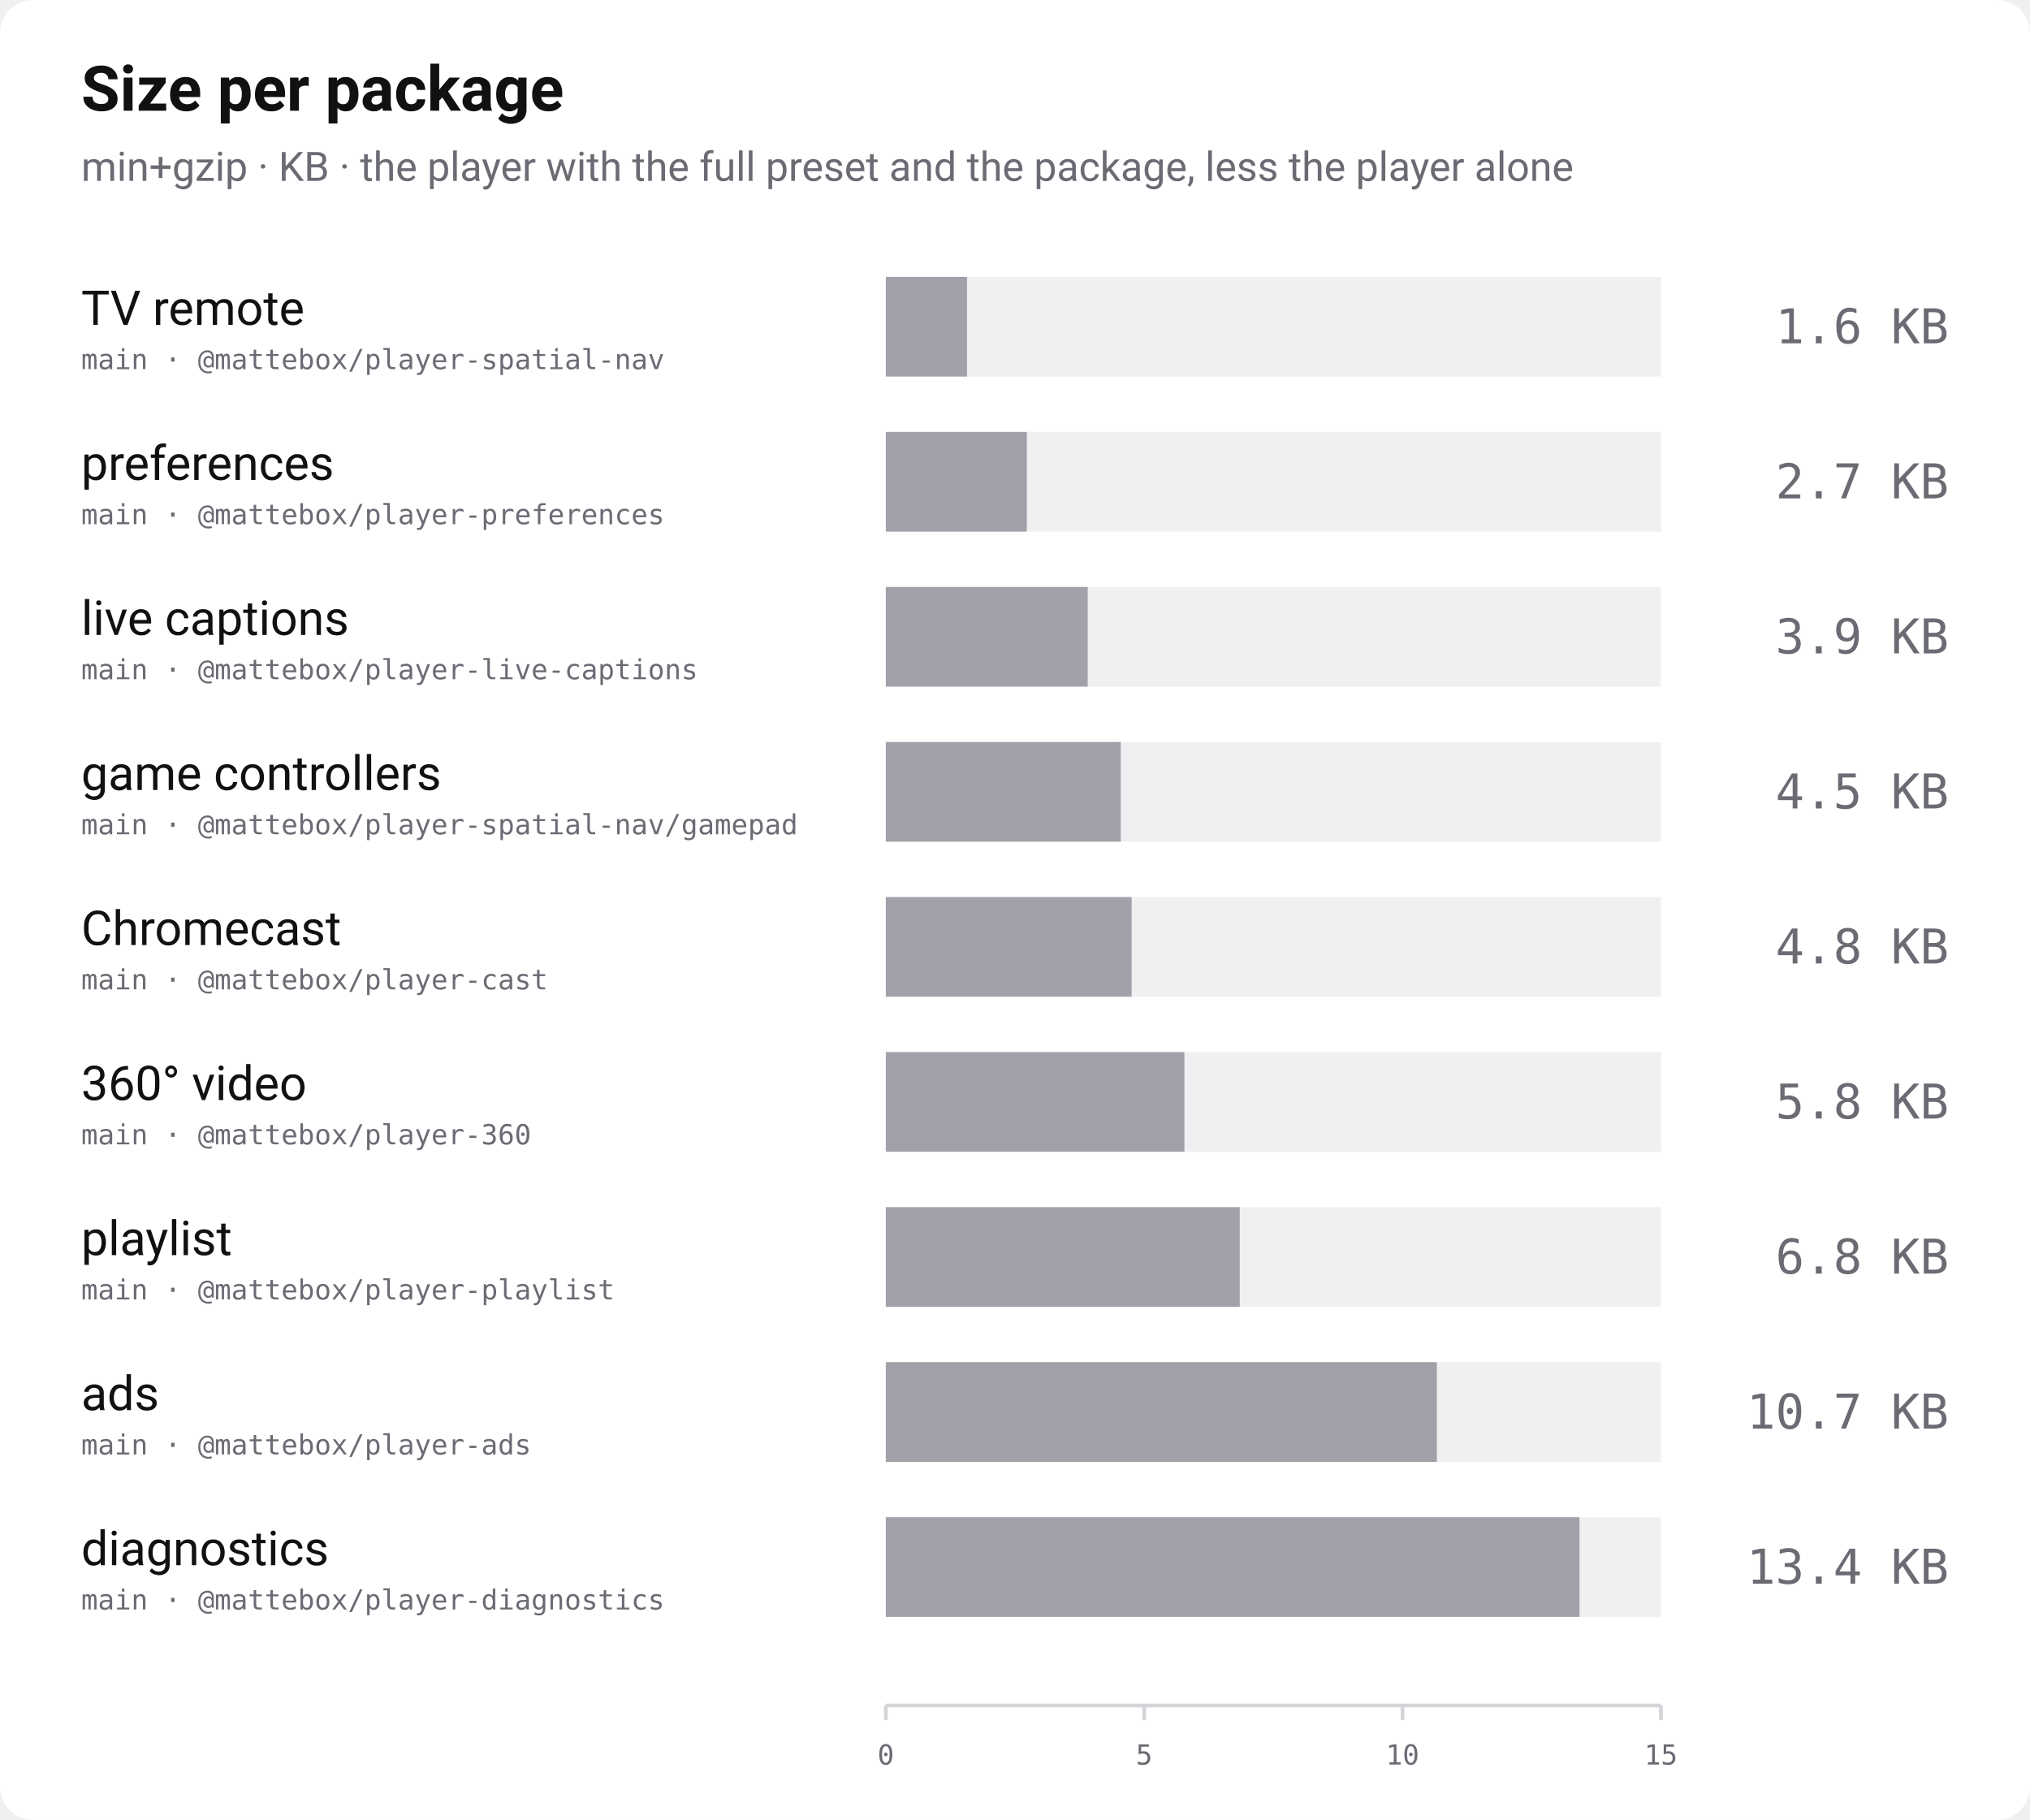
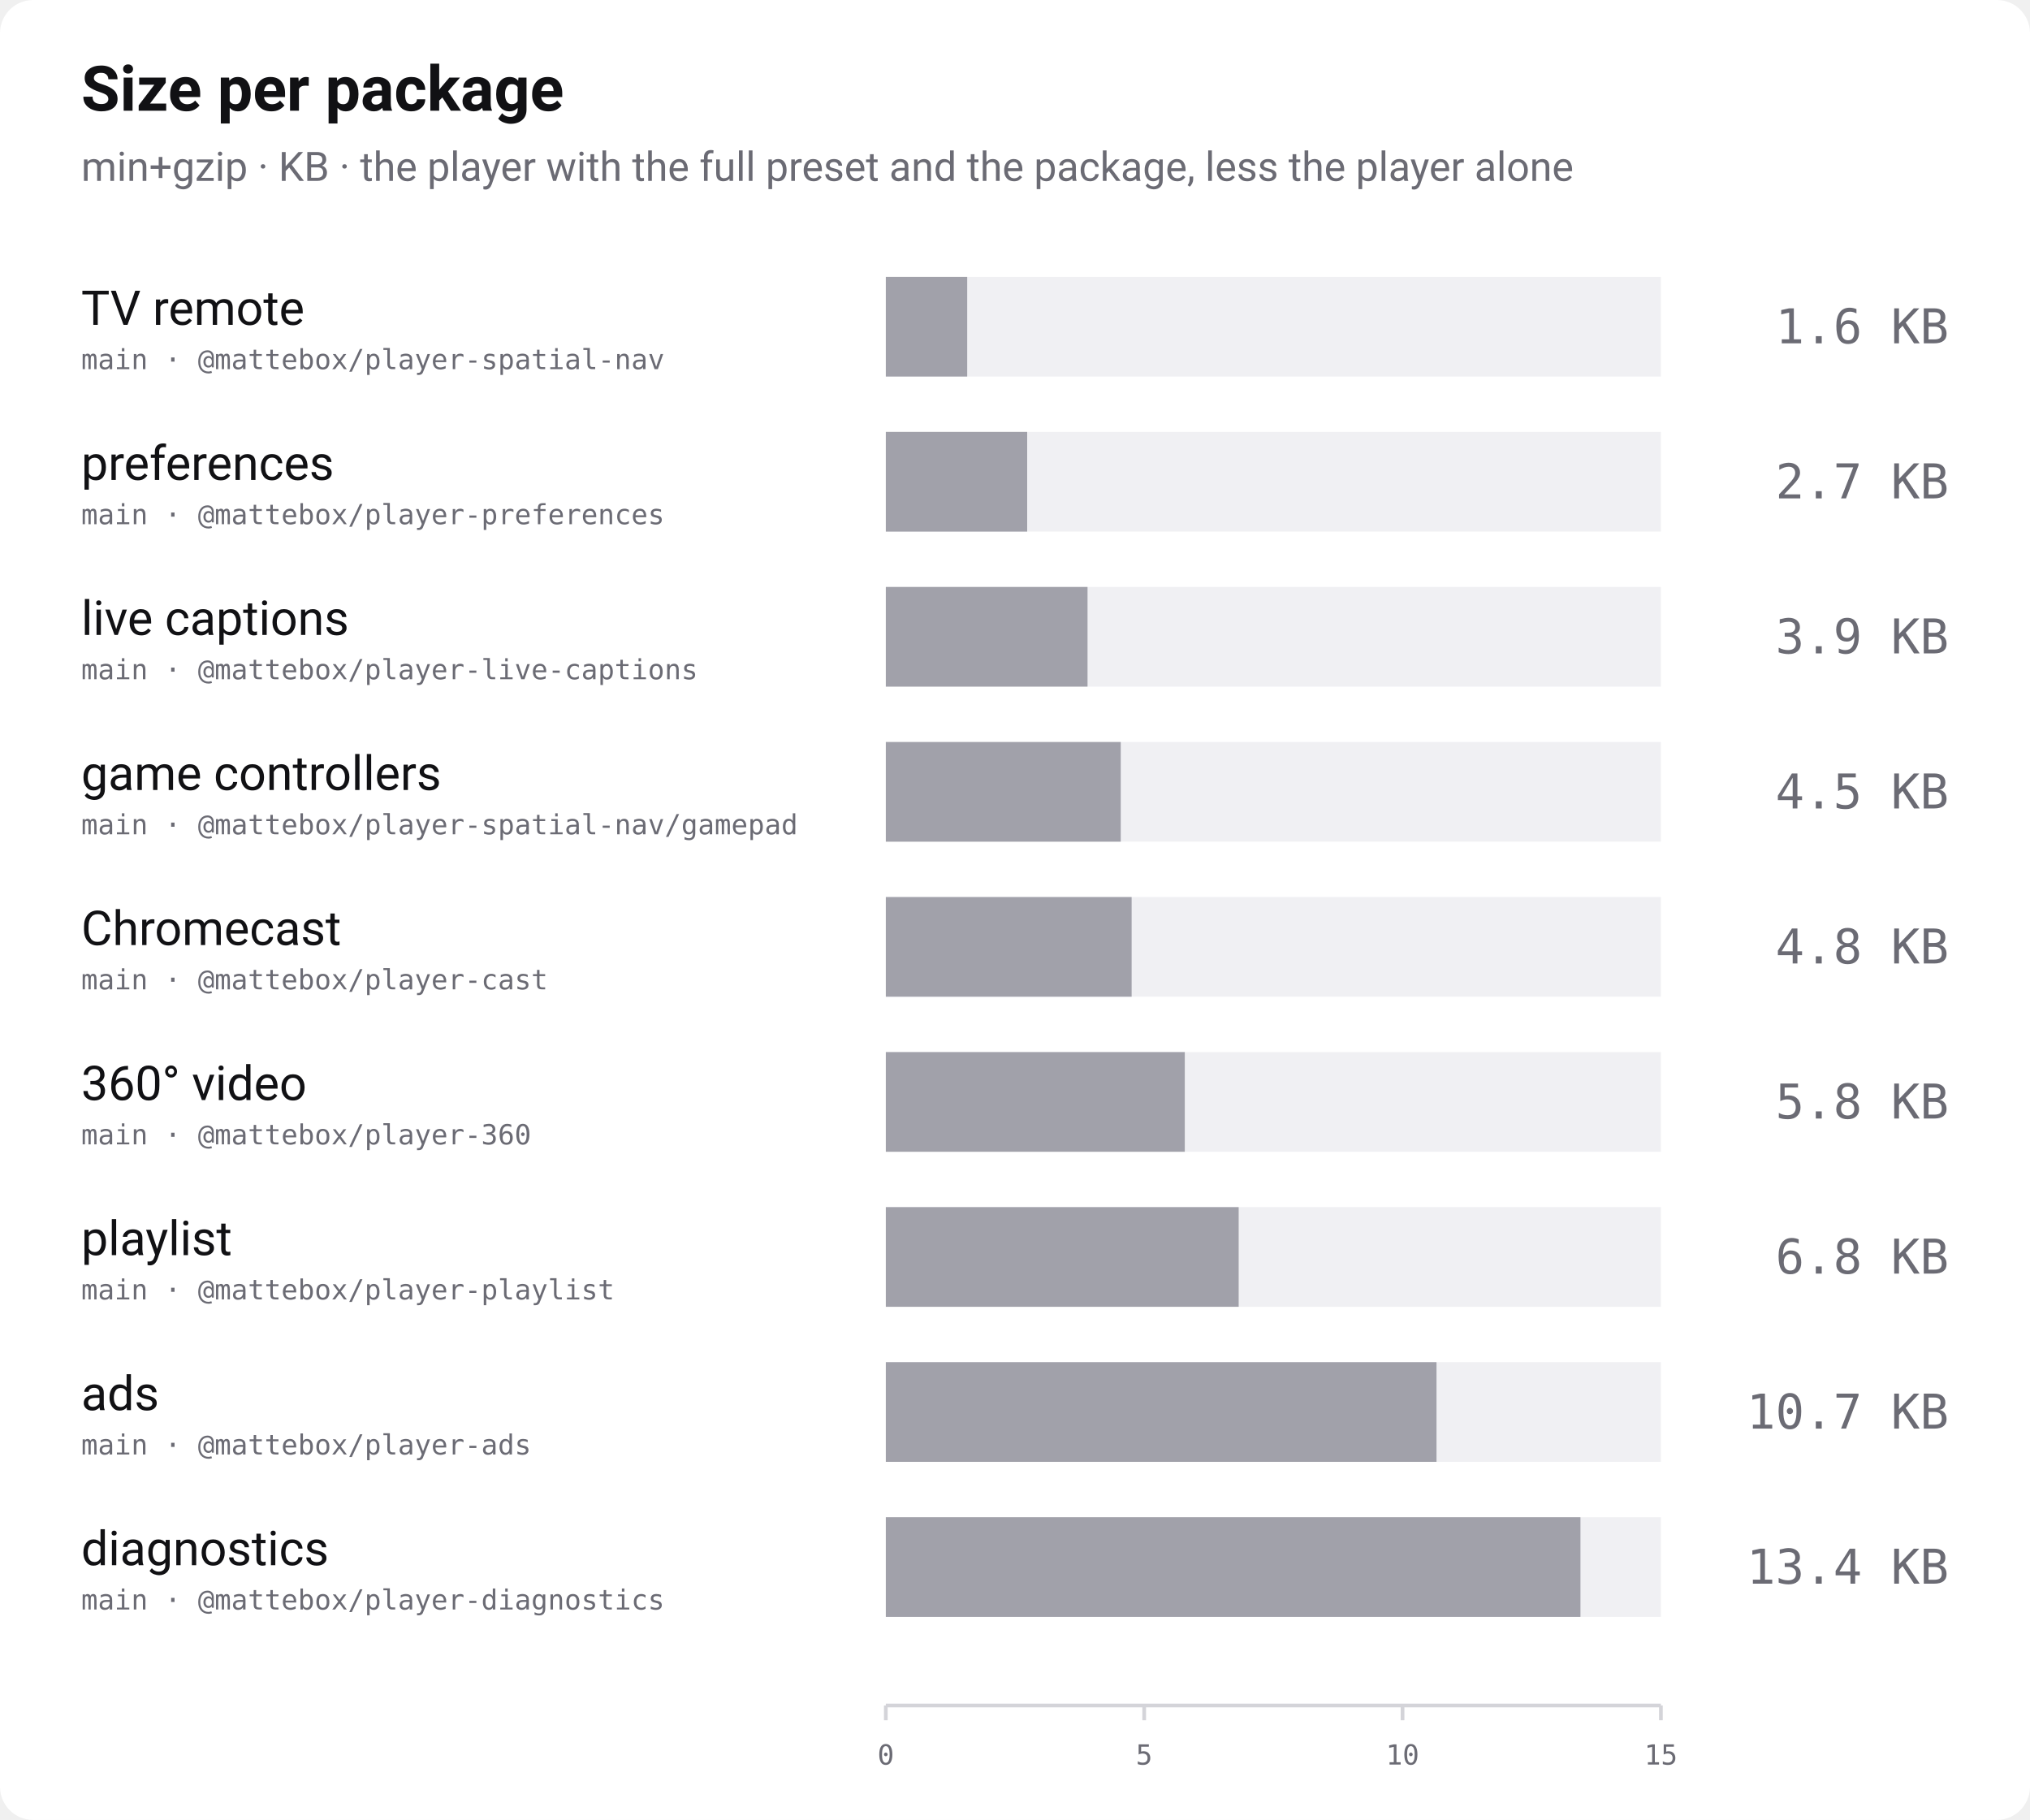
<svg xmlns="http://www.w3.org/2000/svg" width="1100" height="986" viewBox="0 0 1100 986" role="img" aria-label="Bundle size each Mattebox player package adds to the player, min+gzip">
  <rect width="1100" height="986" rx="18" fill="#ffffff" />
  <text x="44" y="60" font-family="-apple-system, 'Segoe UI', Roboto, Helvetica, Arial, sans-serif" font-size="34" font-weight="700" fill="#111114">Size per package</text>
  <text x="44" y="98" font-family="-apple-system, 'Segoe UI', Roboto, Helvetica, Arial, sans-serif" font-size="22" fill="#6b6b74">min+gzip · KB · the player with the full preset and the package, less the player alone</text>
  <text x="44" y="176" font-family="-apple-system, 'Segoe UI', Roboto, Helvetica, Arial, sans-serif" font-size="26" font-weight="400" fill="#111114">TV remote</text>
  <text x="44" y="200" font-family="ui-monospace, 'SF Mono', Menlo, Consolas, monospace" font-size="15" fill="#6b6b74">main · @mattebox/player-spatial-nav</text>
  <rect x="480" y="150" width="420" height="54" fill="#f0f0f3" />
-   <rect x="480" y="150" width="44.0" height="54" fill="#a1a1aa" />
+   <rect x="480" y="150" width="44.1" height="54" fill="#a1a1aa" />
  <text x="1056" y="186" text-anchor="end" font-family="ui-monospace, 'SF Mono', Menlo, Consolas, monospace" font-size="26" font-weight="400" fill="#6b6b74">1.6 KB</text>
  <text x="44" y="260" font-family="-apple-system, 'Segoe UI', Roboto, Helvetica, Arial, sans-serif" font-size="26" font-weight="400" fill="#111114">preferences</text>
  <text x="44" y="284" font-family="ui-monospace, 'SF Mono', Menlo, Consolas, monospace" font-size="15" fill="#6b6b74">main · @mattebox/player-preferences</text>
  <rect x="480" y="234" width="420" height="54" fill="#f0f0f3" />
-   <rect x="480" y="234" width="76.4" height="54" fill="#a1a1aa" />
+   <rect x="480" y="234" width="76.6" height="54" fill="#a1a1aa" />
  <text x="1056" y="270" text-anchor="end" font-family="ui-monospace, 'SF Mono', Menlo, Consolas, monospace" font-size="26" font-weight="400" fill="#6b6b74">2.7 KB</text>
  <text x="44" y="344" font-family="-apple-system, 'Segoe UI', Roboto, Helvetica, Arial, sans-serif" font-size="26" font-weight="400" fill="#111114">live captions</text>
  <text x="44" y="368" font-family="ui-monospace, 'SF Mono', Menlo, Consolas, monospace" font-size="15" fill="#6b6b74">main · @mattebox/player-live-captions</text>
  <rect x="480" y="318" width="420" height="54" fill="#f0f0f3" />
-   <rect x="480" y="318" width="109.4" height="54" fill="#a1a1aa" />
+   <rect x="480" y="318" width="109.3" height="54" fill="#a1a1aa" />
  <text x="1056" y="354" text-anchor="end" font-family="ui-monospace, 'SF Mono', Menlo, Consolas, monospace" font-size="26" font-weight="400" fill="#6b6b74">3.9 KB</text>
  <text x="44" y="428" font-family="-apple-system, 'Segoe UI', Roboto, Helvetica, Arial, sans-serif" font-size="26" font-weight="400" fill="#111114">game controllers</text>
  <text x="44" y="452" font-family="ui-monospace, 'SF Mono', Menlo, Consolas, monospace" font-size="15" fill="#6b6b74">main · @mattebox/player-spatial-nav/gamepad</text>
  <rect x="480" y="402" width="420" height="54" fill="#f0f0f3" />
  <rect x="480" y="402" width="127.3" height="54" fill="#a1a1aa" />
  <text x="1056" y="438" text-anchor="end" font-family="ui-monospace, 'SF Mono', Menlo, Consolas, monospace" font-size="26" font-weight="400" fill="#6b6b74">4.5 KB</text>
  <text x="44" y="512" font-family="-apple-system, 'Segoe UI', Roboto, Helvetica, Arial, sans-serif" font-size="26" font-weight="400" fill="#111114">Chromecast</text>
  <text x="44" y="536" font-family="ui-monospace, 'SF Mono', Menlo, Consolas, monospace" font-size="15" fill="#6b6b74">main · @mattebox/player-cast</text>
  <rect x="480" y="486" width="420" height="54" fill="#f0f0f3" />
  <rect x="480" y="486" width="133.2" height="54" fill="#a1a1aa" />
  <text x="1056" y="522" text-anchor="end" font-family="ui-monospace, 'SF Mono', Menlo, Consolas, monospace" font-size="26" font-weight="400" fill="#6b6b74">4.8 KB</text>
  <text x="44" y="596" font-family="-apple-system, 'Segoe UI', Roboto, Helvetica, Arial, sans-serif" font-size="26" font-weight="400" fill="#111114">360° video</text>
  <text x="44" y="620" font-family="ui-monospace, 'SF Mono', Menlo, Consolas, monospace" font-size="15" fill="#6b6b74">main · @mattebox/player-360</text>
  <rect x="480" y="570" width="420" height="54" fill="#f0f0f3" />
-   <rect x="480" y="570" width="161.8" height="54" fill="#a1a1aa" />
+   <rect x="480" y="570" width="162.0" height="54" fill="#a1a1aa" />
  <text x="1056" y="606" text-anchor="end" font-family="ui-monospace, 'SF Mono', Menlo, Consolas, monospace" font-size="26" font-weight="400" fill="#6b6b74">5.8 KB</text>
  <text x="44" y="680" font-family="-apple-system, 'Segoe UI', Roboto, Helvetica, Arial, sans-serif" font-size="26" font-weight="400" fill="#111114">playlist</text>
  <text x="44" y="704" font-family="ui-monospace, 'SF Mono', Menlo, Consolas, monospace" font-size="15" fill="#6b6b74">main · @mattebox/player-playlist</text>
  <rect x="480" y="654" width="420" height="54" fill="#f0f0f3" />
-   <rect x="480" y="654" width="191.8" height="54" fill="#a1a1aa" />
+   <rect x="480" y="654" width="191.2" height="54" fill="#a1a1aa" />
  <text x="1056" y="690" text-anchor="end" font-family="ui-monospace, 'SF Mono', Menlo, Consolas, monospace" font-size="26" font-weight="400" fill="#6b6b74">6.8 KB</text>
  <text x="44" y="764" font-family="-apple-system, 'Segoe UI', Roboto, Helvetica, Arial, sans-serif" font-size="26" font-weight="400" fill="#111114">ads</text>
  <text x="44" y="788" font-family="ui-monospace, 'SF Mono', Menlo, Consolas, monospace" font-size="15" fill="#6b6b74">main · @mattebox/player-ads</text>
  <rect x="480" y="738" width="420" height="54" fill="#f0f0f3" />
-   <rect x="480" y="738" width="298.6" height="54" fill="#a1a1aa" />
+   <rect x="480" y="738" width="298.4" height="54" fill="#a1a1aa" />
  <text x="1056" y="774" text-anchor="end" font-family="ui-monospace, 'SF Mono', Menlo, Consolas, monospace" font-size="26" font-weight="400" fill="#6b6b74">10.7 KB</text>
  <text x="44" y="848" font-family="-apple-system, 'Segoe UI', Roboto, Helvetica, Arial, sans-serif" font-size="26" font-weight="400" fill="#111114">diagnostics</text>
  <text x="44" y="872" font-family="ui-monospace, 'SF Mono', Menlo, Consolas, monospace" font-size="15" fill="#6b6b74">main · @mattebox/player-diagnostics</text>
  <rect x="480" y="822" width="420" height="54" fill="#f0f0f3" />
-   <rect x="480" y="822" width="375.9" height="54" fill="#a1a1aa" />
+   <rect x="480" y="822" width="376.4" height="54" fill="#a1a1aa" />
  <text x="1056" y="858" text-anchor="end" font-family="ui-monospace, 'SF Mono', Menlo, Consolas, monospace" font-size="26" font-weight="400" fill="#6b6b74">13.4 KB</text>
  <line x1="480" y1="924" x2="900" y2="924" stroke="#d4d4d9" stroke-width="2" />
  <line x1="480.0" y1="924" x2="480.0" y2="932" stroke="#d4d4d9" stroke-width="2" />
  <text x="480.0" y="956" text-anchor="middle" font-family="ui-monospace, 'SF Mono', Menlo, Consolas, monospace" font-size="15" fill="#6b6b74">0</text>
  <line x1="620.0" y1="924" x2="620.0" y2="932" stroke="#d4d4d9" stroke-width="2" />
  <text x="620.0" y="956" text-anchor="middle" font-family="ui-monospace, 'SF Mono', Menlo, Consolas, monospace" font-size="15" fill="#6b6b74">5</text>
  <line x1="760.0" y1="924" x2="760.0" y2="932" stroke="#d4d4d9" stroke-width="2" />
  <text x="760.0" y="956" text-anchor="middle" font-family="ui-monospace, 'SF Mono', Menlo, Consolas, monospace" font-size="15" fill="#6b6b74">10</text>
  <line x1="900.0" y1="924" x2="900.0" y2="932" stroke="#d4d4d9" stroke-width="2" />
  <text x="900.0" y="956" text-anchor="middle" font-family="ui-monospace, 'SF Mono', Menlo, Consolas, monospace" font-size="15" fill="#6b6b74">15</text>
</svg>
